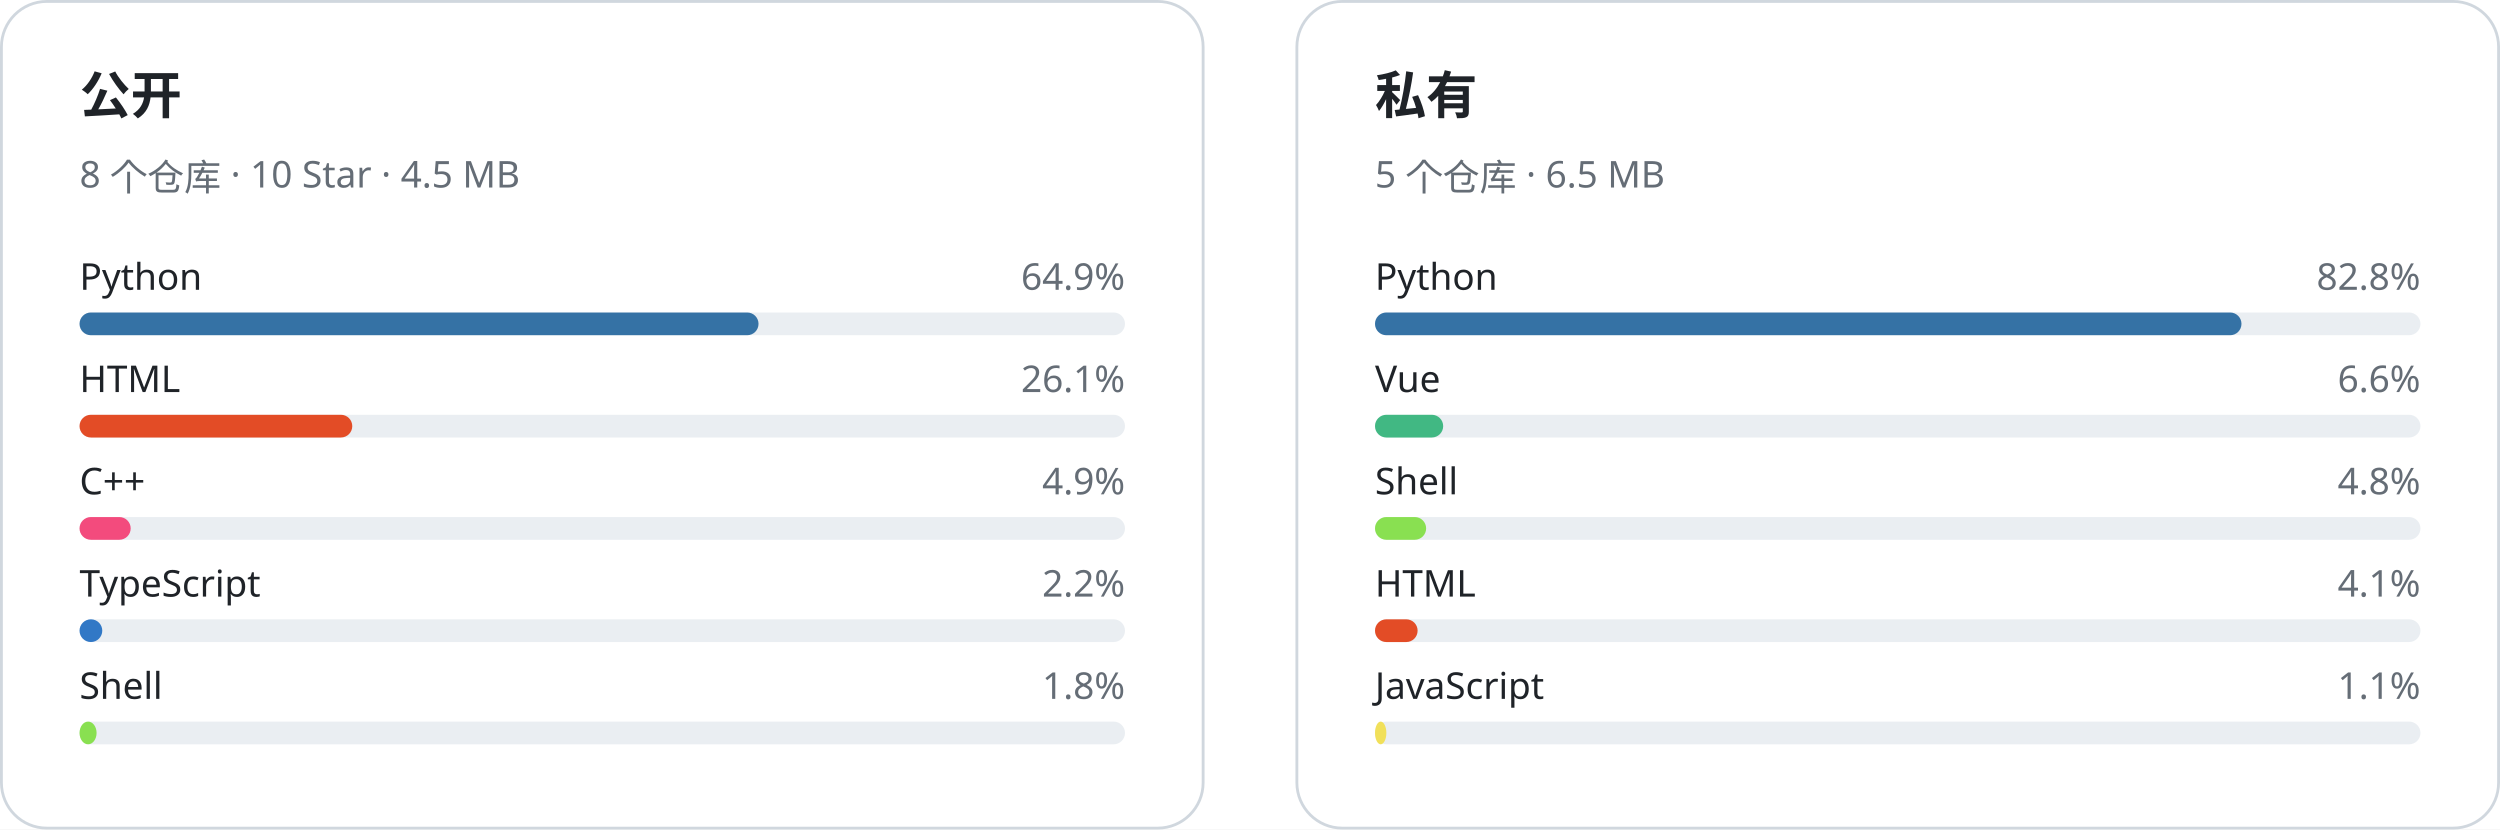
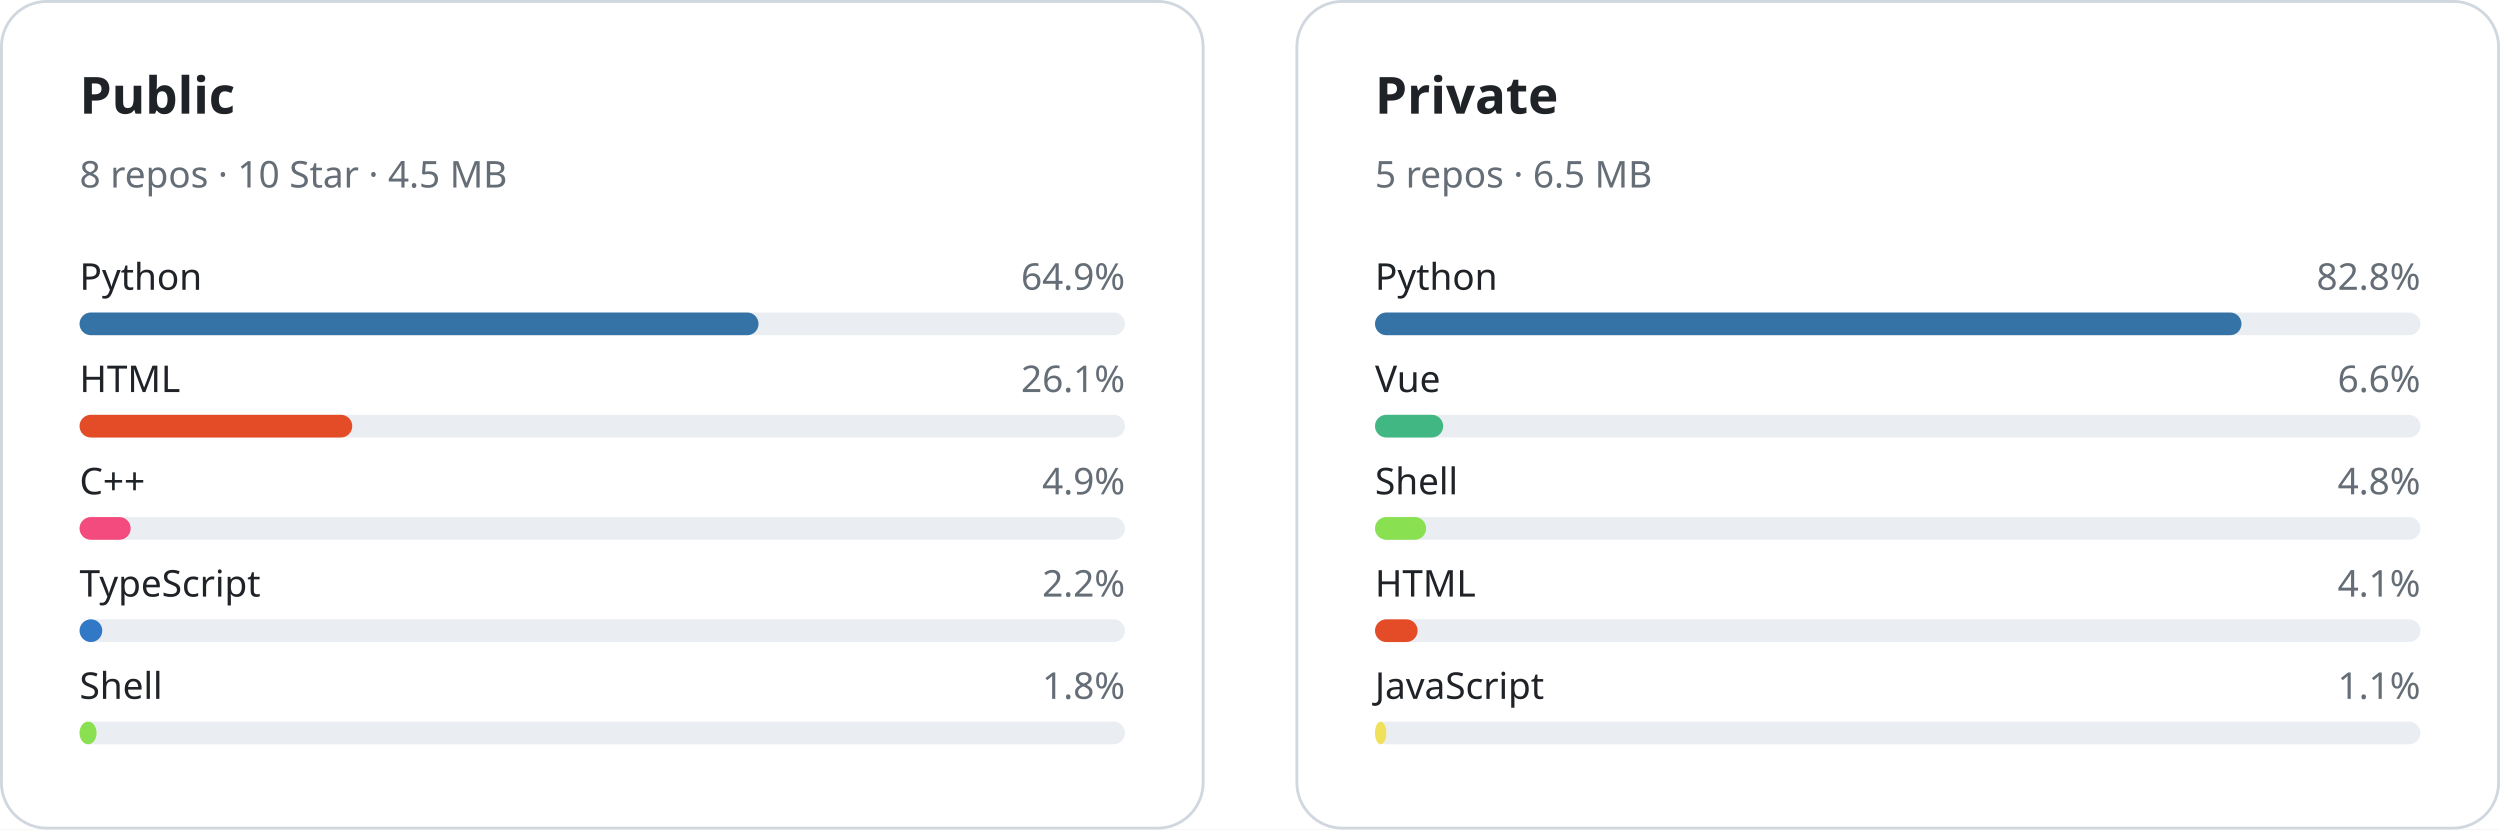
<svg xmlns="http://www.w3.org/2000/svg" width="880" height="292" viewBox="0 0 880 292" role="img">
  <rect width="880" height="292" fill="#ffffff" />
  <rect x="0.5" y="0.5" width="423" height="291" rx="16" fill="#ffffff" stroke="#d0d7de" />
-   <text x="28" y="40" fill="#1f2328" font-size="18" font-weight="600" font-family="Segoe UI, PingFang SC, Microsoft YaHei, sans-serif">公开</text>
-   <text x="28" y="66" fill="#656d76" font-size="13" font-family="Segoe UI, PingFang SC, Microsoft YaHei, sans-serif">8 个仓库 · 10 Star · 4.5 MB</text>
+   <text x="28" y="40" fill="#1f2328" font-size="18" font-weight="600" font-family="Segoe UI, PingFang SC, Microsoft YaHei, sans-serif">Public</text>
+   <text x="28" y="66" fill="#656d76" font-size="13" font-family="Segoe UI, PingFang SC, Microsoft YaHei, sans-serif">8 repos · 10 Star · 4.5 MB</text>
  <text x="28" y="102" fill="#1f2328" font-size="13" font-family="Segoe UI, PingFang SC, Microsoft YaHei, sans-serif">Python</text>
  <text x="396" y="102" fill="#656d76" font-size="13" font-family="Segoe UI, PingFang SC, Microsoft YaHei, sans-serif" text-anchor="end">64.9%</text>
  <rect x="28" y="110" width="368" height="8" rx="4" fill="#eaeef2" />
  <rect x="28" y="110" width="239" height="8" rx="4" fill="#3572A5" />
  <text x="28" y="138" fill="#1f2328" font-size="13" font-family="Segoe UI, PingFang SC, Microsoft YaHei, sans-serif">HTML</text>
  <text x="396" y="138" fill="#656d76" font-size="13" font-family="Segoe UI, PingFang SC, Microsoft YaHei, sans-serif" text-anchor="end">26.1%</text>
  <rect x="28" y="146" width="368" height="8" rx="4" fill="#eaeef2" />
  <rect x="28" y="146" width="96" height="8" rx="4" fill="#e34c26" />
  <text x="28" y="174" fill="#1f2328" font-size="13" font-family="Segoe UI, PingFang SC, Microsoft YaHei, sans-serif">C++</text>
  <text x="396" y="174" fill="#656d76" font-size="13" font-family="Segoe UI, PingFang SC, Microsoft YaHei, sans-serif" text-anchor="end">4.9%</text>
  <rect x="28" y="182" width="368" height="8" rx="4" fill="#eaeef2" />
  <rect x="28" y="182" width="18" height="8" rx="4" fill="#f34b7d" />
  <text x="28" y="210" fill="#1f2328" font-size="13" font-family="Segoe UI, PingFang SC, Microsoft YaHei, sans-serif">TypeScript</text>
  <text x="396" y="210" fill="#656d76" font-size="13" font-family="Segoe UI, PingFang SC, Microsoft YaHei, sans-serif" text-anchor="end">2.2%</text>
  <rect x="28" y="218" width="368" height="8" rx="4" fill="#eaeef2" />
  <rect x="28" y="218" width="8" height="8" rx="4" fill="#3178c6" />
  <text x="28" y="246" fill="#1f2328" font-size="13" font-family="Segoe UI, PingFang SC, Microsoft YaHei, sans-serif">Shell</text>
  <text x="396" y="246" fill="#656d76" font-size="13" font-family="Segoe UI, PingFang SC, Microsoft YaHei, sans-serif" text-anchor="end">1.8%</text>
  <rect x="28" y="254" width="368" height="8" rx="4" fill="#eaeef2" />
  <rect x="28" y="254" width="6" height="8" rx="4" fill="#89e051" />
  <rect x="456.5" y="0.5" width="423" height="291" rx="16" fill="#ffffff" stroke="#d0d7de" />
-   <text x="484" y="40" fill="#1f2328" font-size="18" font-weight="600" font-family="Segoe UI, PingFang SC, Microsoft YaHei, sans-serif">私有</text>
-   <text x="484" y="66" fill="#656d76" font-size="13" font-family="Segoe UI, PingFang SC, Microsoft YaHei, sans-serif">5 个仓库 · 6.5 MB</text>
+   <text x="484" y="40" fill="#1f2328" font-size="18" font-weight="600" font-family="Segoe UI, PingFang SC, Microsoft YaHei, sans-serif">Private</text>
+   <text x="484" y="66" fill="#656d76" font-size="13" font-family="Segoe UI, PingFang SC, Microsoft YaHei, sans-serif">5 repos · 6.5 MB</text>
  <text x="484" y="102" fill="#1f2328" font-size="13" font-family="Segoe UI, PingFang SC, Microsoft YaHei, sans-serif">Python</text>
  <text x="852" y="102" fill="#656d76" font-size="13" font-family="Segoe UI, PingFang SC, Microsoft YaHei, sans-serif" text-anchor="end">82.8%</text>
  <rect x="484" y="110" width="368" height="8" rx="4" fill="#eaeef2" />
  <rect x="484" y="110" width="305" height="8" rx="4" fill="#3572A5" />
  <text x="484" y="138" fill="#1f2328" font-size="13" font-family="Segoe UI, PingFang SC, Microsoft YaHei, sans-serif">Vue</text>
  <text x="852" y="138" fill="#656d76" font-size="13" font-family="Segoe UI, PingFang SC, Microsoft YaHei, sans-serif" text-anchor="end">6.6%</text>
  <rect x="484" y="146" width="368" height="8" rx="4" fill="#eaeef2" />
  <rect x="484" y="146" width="24" height="8" rx="4" fill="#41b883" />
  <text x="484" y="174" fill="#1f2328" font-size="13" font-family="Segoe UI, PingFang SC, Microsoft YaHei, sans-serif">Shell</text>
  <text x="852" y="174" fill="#656d76" font-size="13" font-family="Segoe UI, PingFang SC, Microsoft YaHei, sans-serif" text-anchor="end">4.8%</text>
  <rect x="484" y="182" width="368" height="8" rx="4" fill="#eaeef2" />
  <rect x="484" y="182" width="18" height="8" rx="4" fill="#89e051" />
  <text x="484" y="210" fill="#1f2328" font-size="13" font-family="Segoe UI, PingFang SC, Microsoft YaHei, sans-serif">HTML</text>
  <text x="852" y="210" fill="#656d76" font-size="13" font-family="Segoe UI, PingFang SC, Microsoft YaHei, sans-serif" text-anchor="end">4.1%</text>
  <rect x="484" y="218" width="368" height="8" rx="4" fill="#eaeef2" />
  <rect x="484" y="218" width="15" height="8" rx="4" fill="#e34c26" />
  <text x="484" y="246" fill="#1f2328" font-size="13" font-family="Segoe UI, PingFang SC, Microsoft YaHei, sans-serif">JavaScript</text>
  <text x="852" y="246" fill="#656d76" font-size="13" font-family="Segoe UI, PingFang SC, Microsoft YaHei, sans-serif" text-anchor="end">1.1%</text>
  <rect x="484" y="254" width="368" height="8" rx="4" fill="#eaeef2" />
  <rect x="484" y="254" width="4" height="8" rx="4" fill="#f1e05a" />
</svg>
